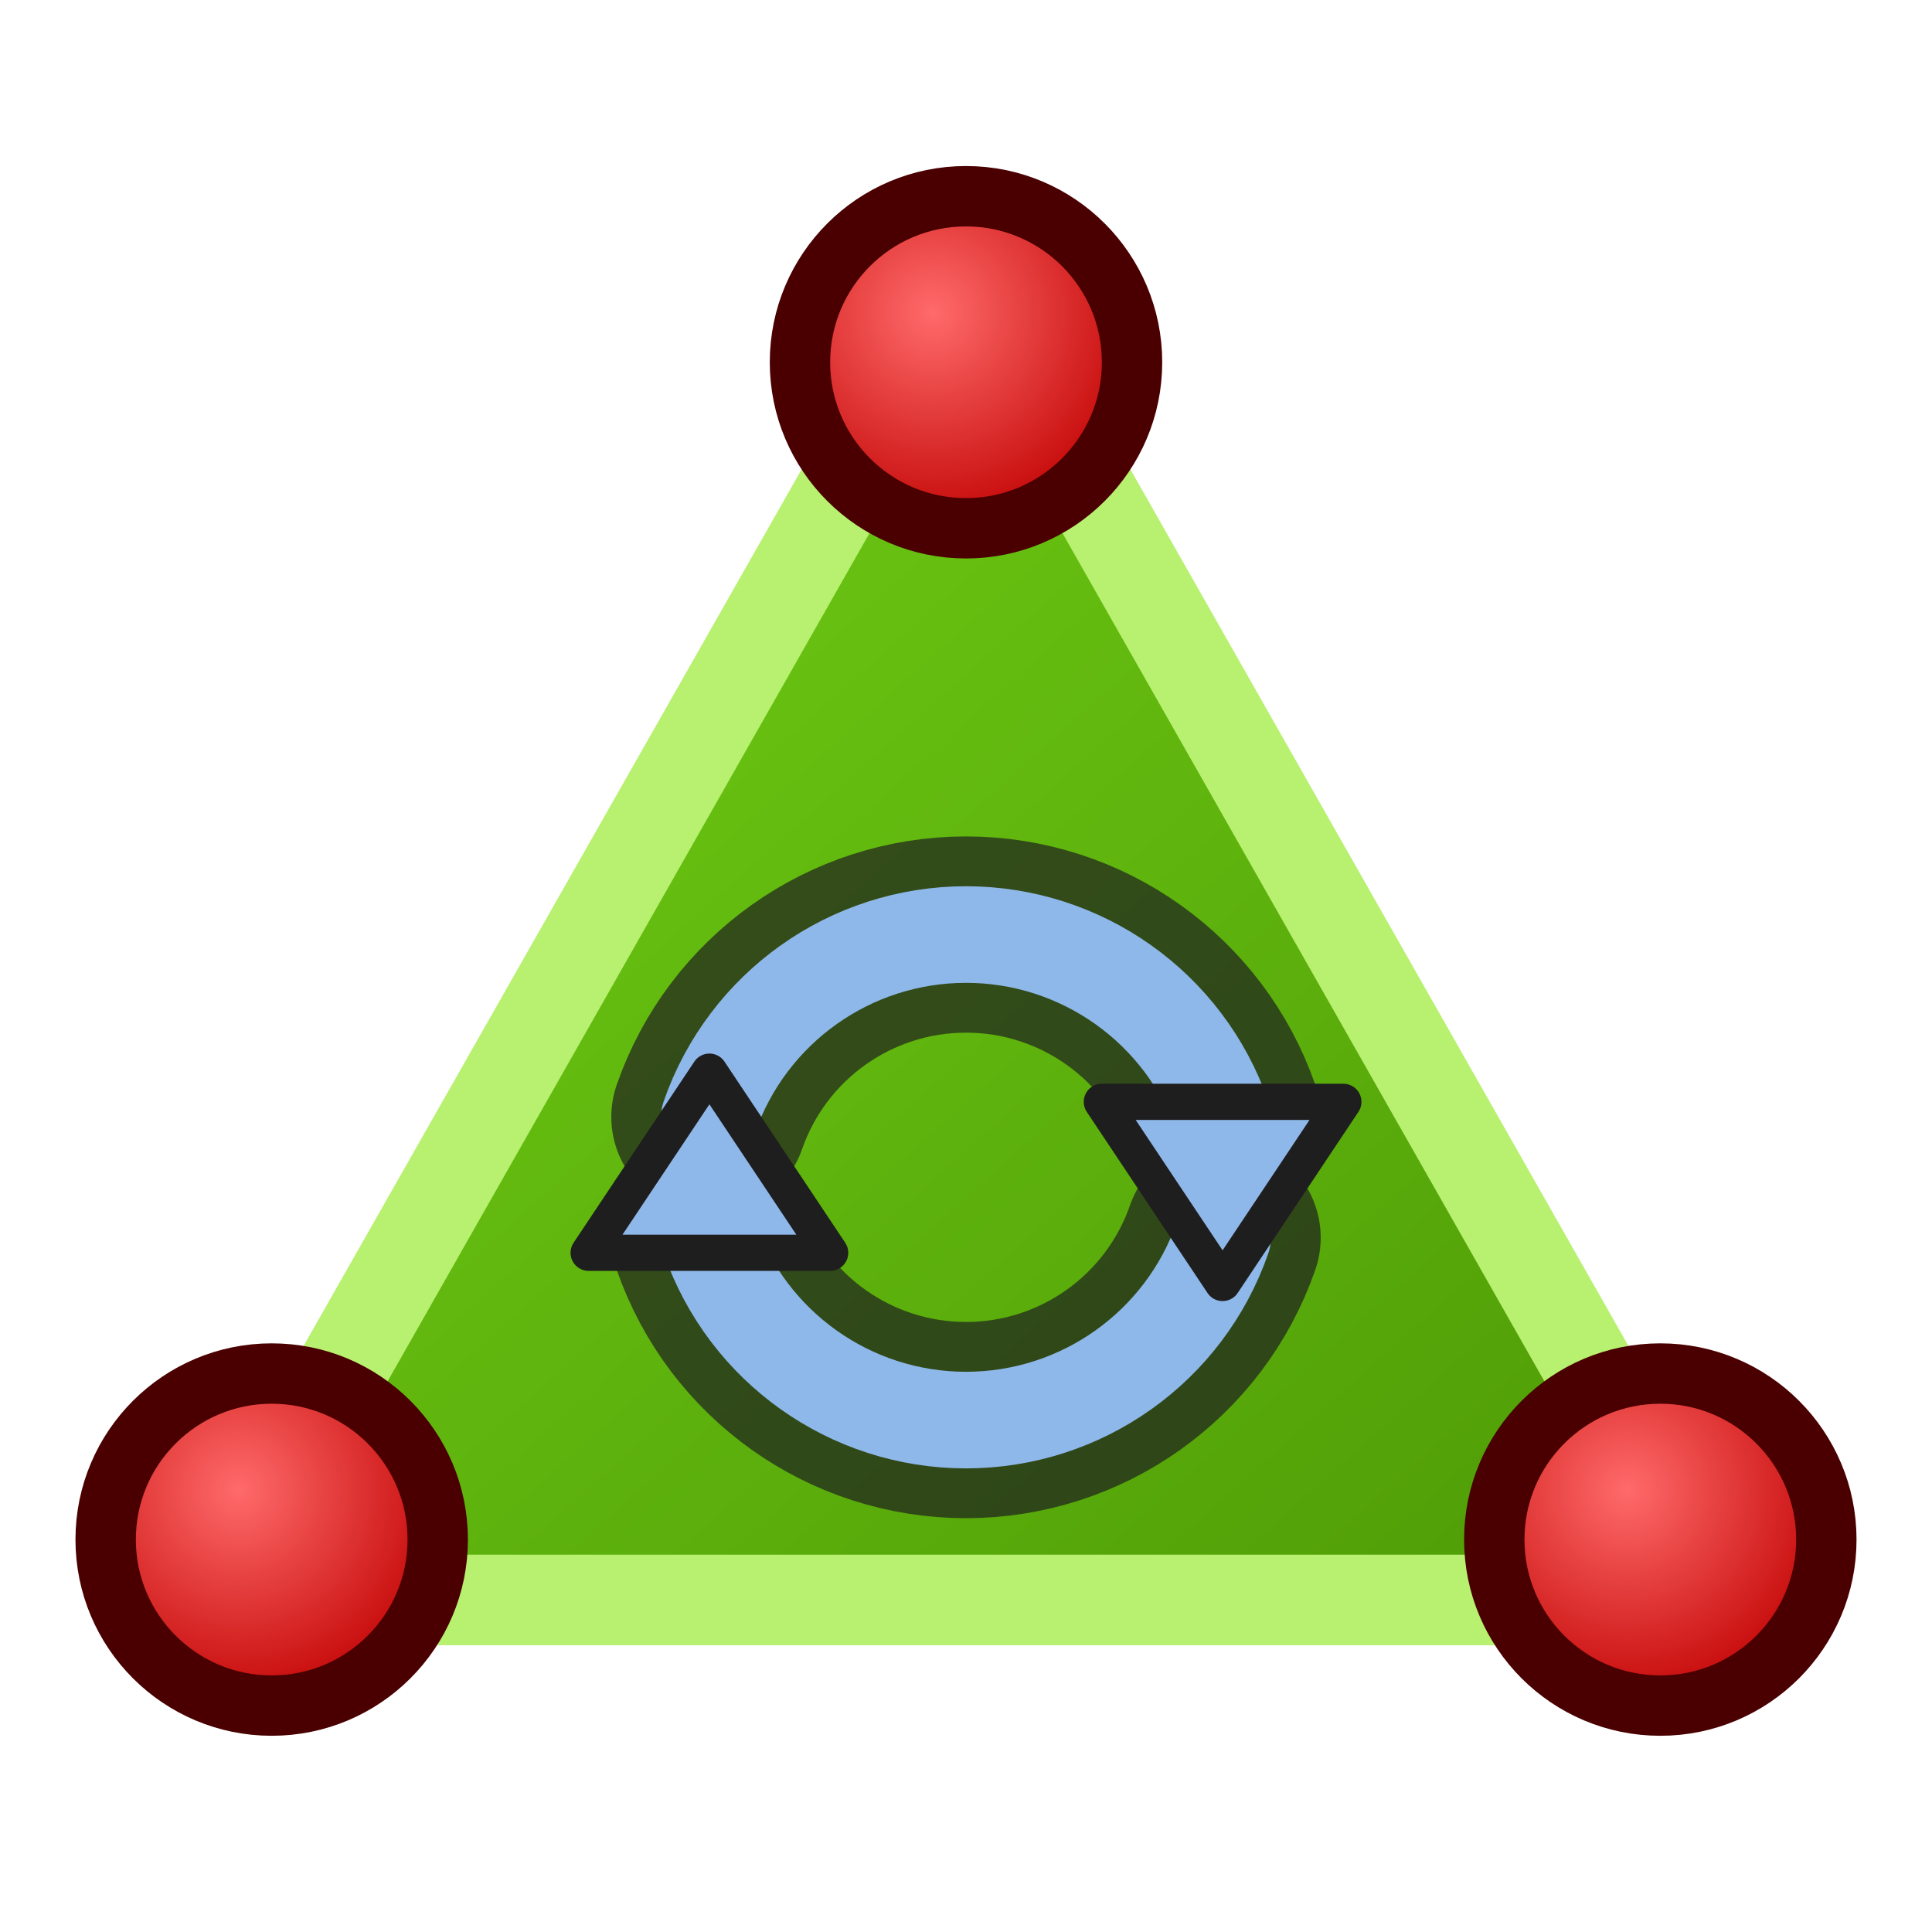
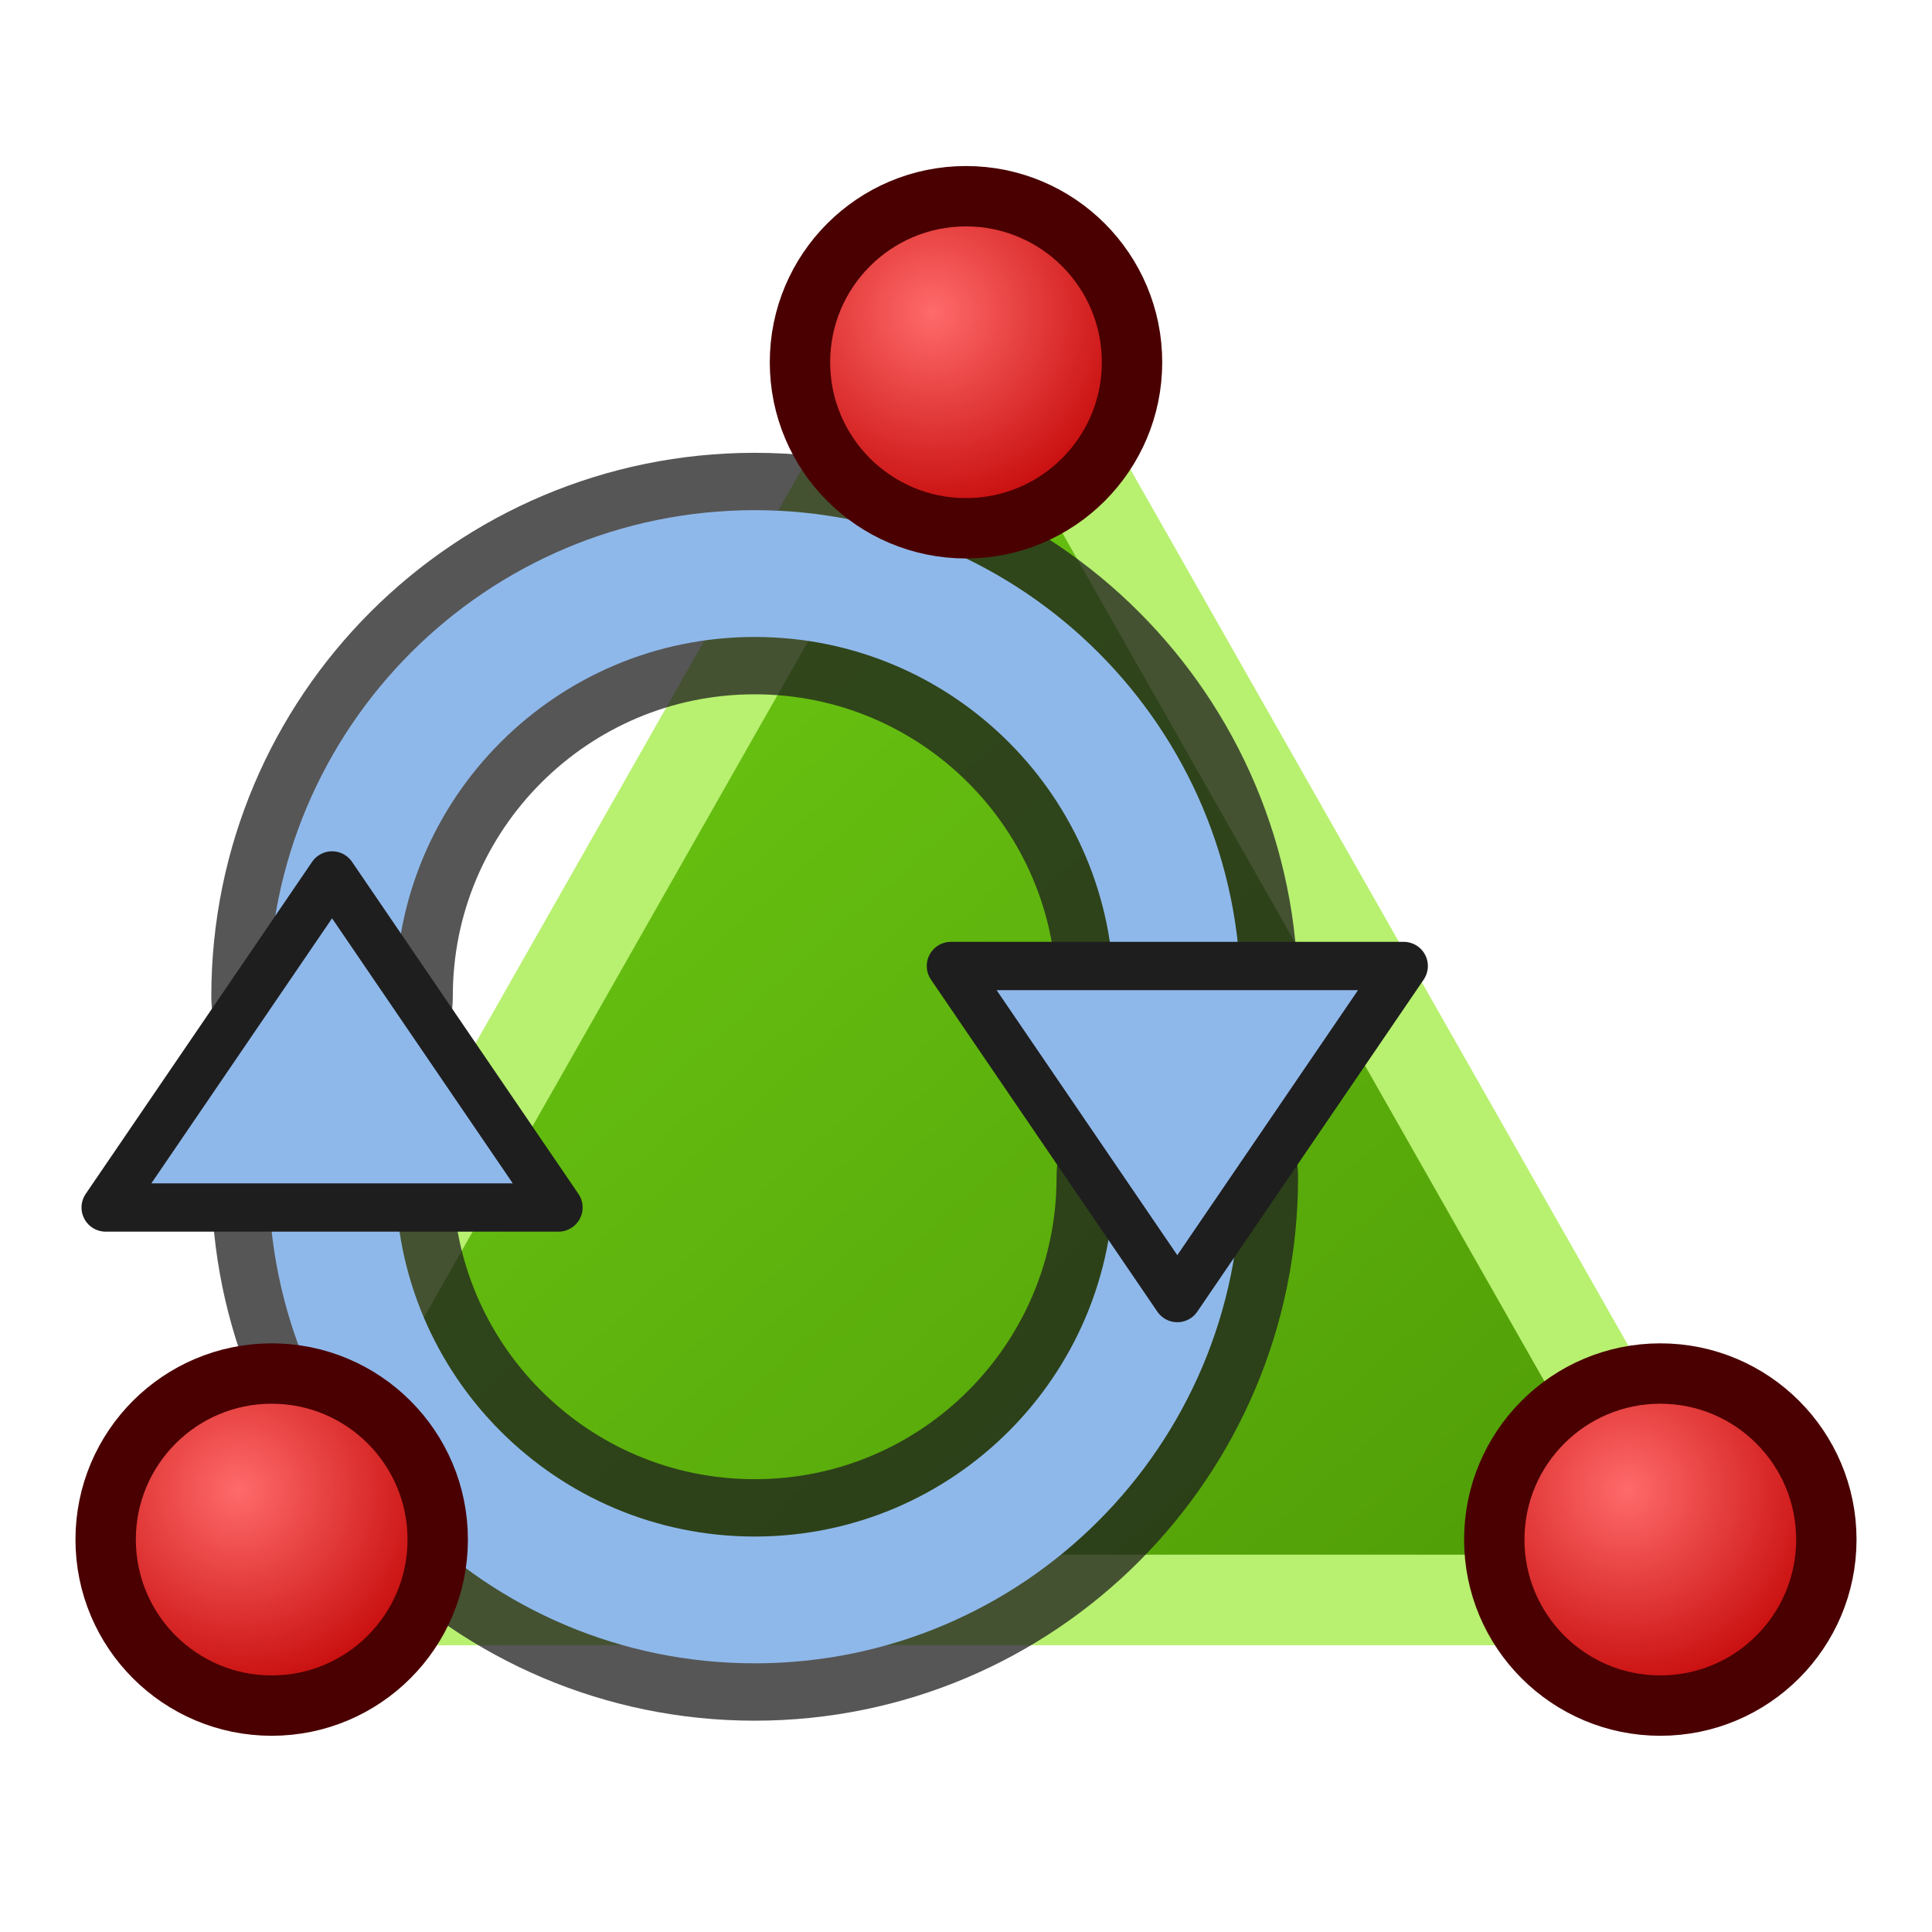
<svg xmlns="http://www.w3.org/2000/svg" viewBox="0 0 64 64" width="64" height="64">
  <defs>
    <linearGradient id="g" x1="0" y1="0" x2="1" y2="1">
      <stop offset="0" stop-color="#73d216" />
      <stop offset="1" stop-color="#4e9a06" />
    </linearGradient>
    <radialGradient id="r" cx="0.4" cy="0.35" r="0.7">
      <stop offset="0" stop-color="#ff6a6a" />
      <stop offset="1" stop-color="#c00000" />
    </radialGradient>
  </defs>
  <path d="M7 53 L57 53 L32 9 Z" fill="url(#g)" stroke="#b8f070" stroke-width="3" stroke-linejoin="round" />
  <g fill="none" stroke-linecap="round">
-     <path d="M23.5 37 A9 9 0 0 1 40.5 37" stroke="#1e1e1e" stroke-width="6.5" opacity="0.7" />
-     <path d="M40.5 41 A9 9 0 0 1 23.5 41" stroke="#1e1e1e" stroke-width="6.5" opacity="0.7" />
-     <path d="M23.5 37 A9 9 0 0 1 40.5 37" stroke="#8fb8ea" stroke-width="3.2" />
-     <path d="M40.5 41 A9 9 0 0 1 23.5 41" stroke="#8fb8ea" stroke-width="3.2" />
+     <path d="M11 33 A14 14 0 0 1 39 33" stroke="#1e1e1e" stroke-width="8" opacity="0.75" />
+     <path d="M39 39 A14 14 0 0 1 11 39" stroke="#1e1e1e" stroke-width="8" opacity="0.75" />
+     <path d="M11 33 A14 14 0 0 1 39 33" stroke="#8fb8ea" stroke-width="4.2" />
+     <path d="M39 39 A14 14 0 0 1 11 39" stroke="#8fb8ea" stroke-width="4.2" />
  </g>
-   <path d="M36.5 36.5 L44.5 36.5 L40.5 42.5 Z" fill="#8fb8ea" stroke="#1e1e1e" stroke-width="1.2" stroke-linejoin="round" />
-   <path d="M27.5 41.5 L19.5 41.5 L23.5 35.5 Z" fill="#8fb8ea" stroke="#1e1e1e" stroke-width="1.2" stroke-linejoin="round" />
+   <path d="M31.5 32 L46.5 32 L39 43 Z" fill="#8fb8ea" stroke="#1e1e1e" stroke-width="1.6" stroke-linejoin="round" />
+   <path d="M18.5 40 L3.5 40 L11 29 Z" fill="#8fb8ea" stroke="#1e1e1e" stroke-width="1.6" stroke-linejoin="round" />
  <g fill="url(#r)" stroke="#4a0000" stroke-width="2">
    <circle cx="9" cy="51" r="5.5" />
    <circle cx="55" cy="51" r="5.5" />
    <circle cx="32" cy="12" r="5.5" />
  </g>
</svg>
